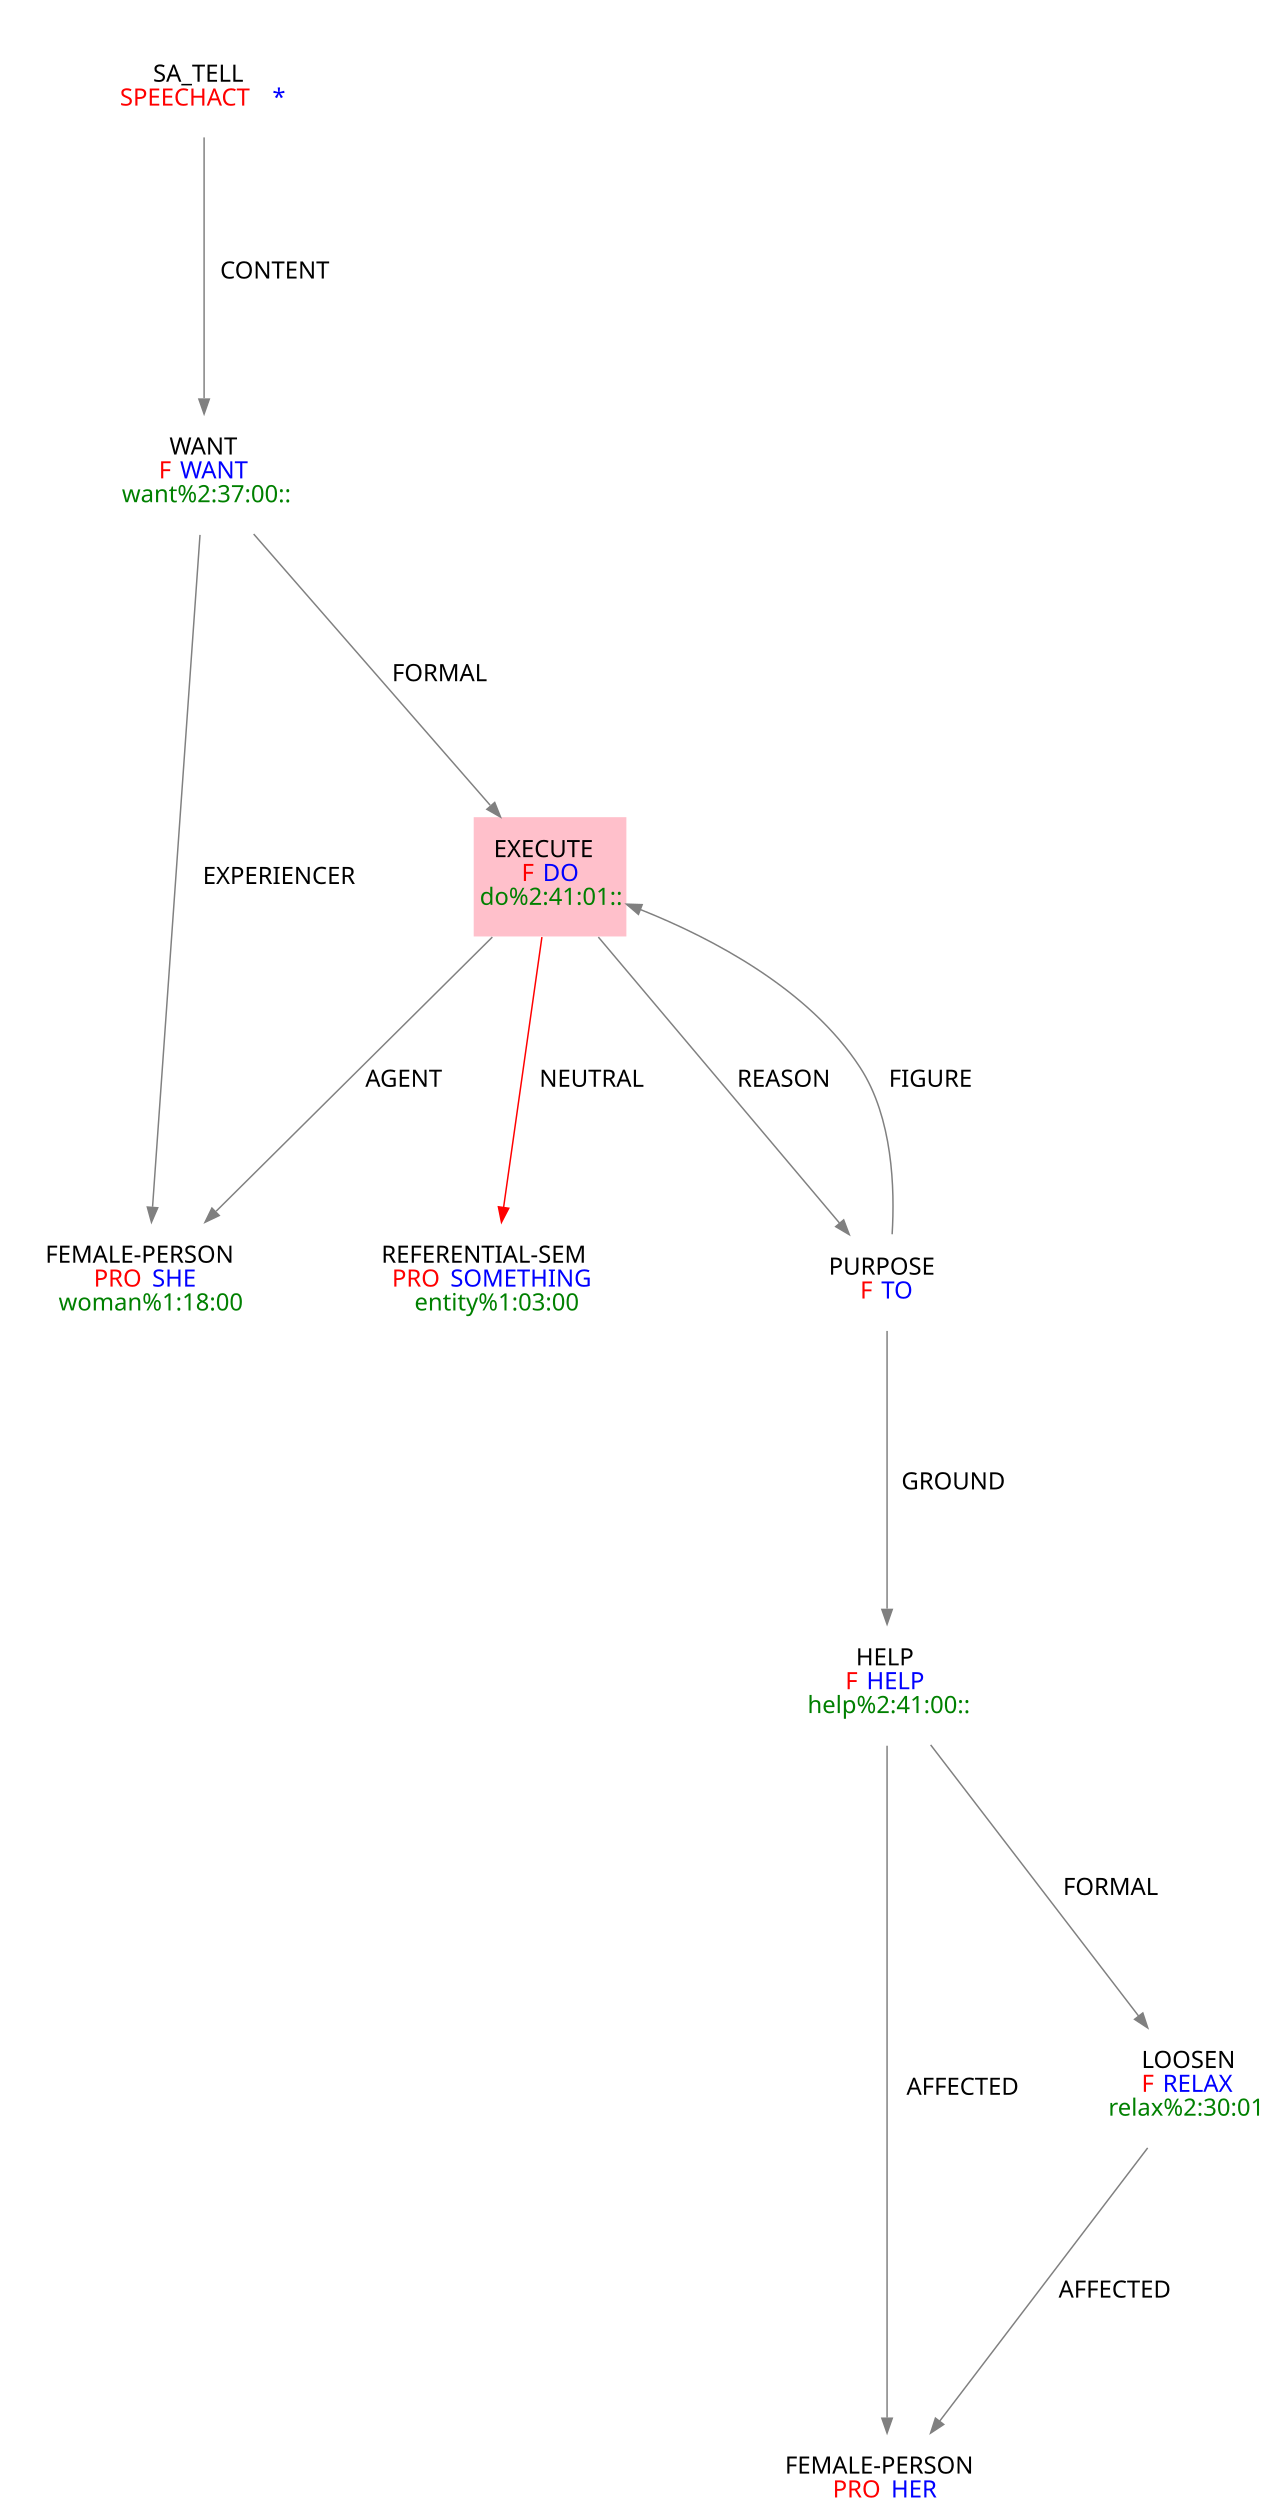
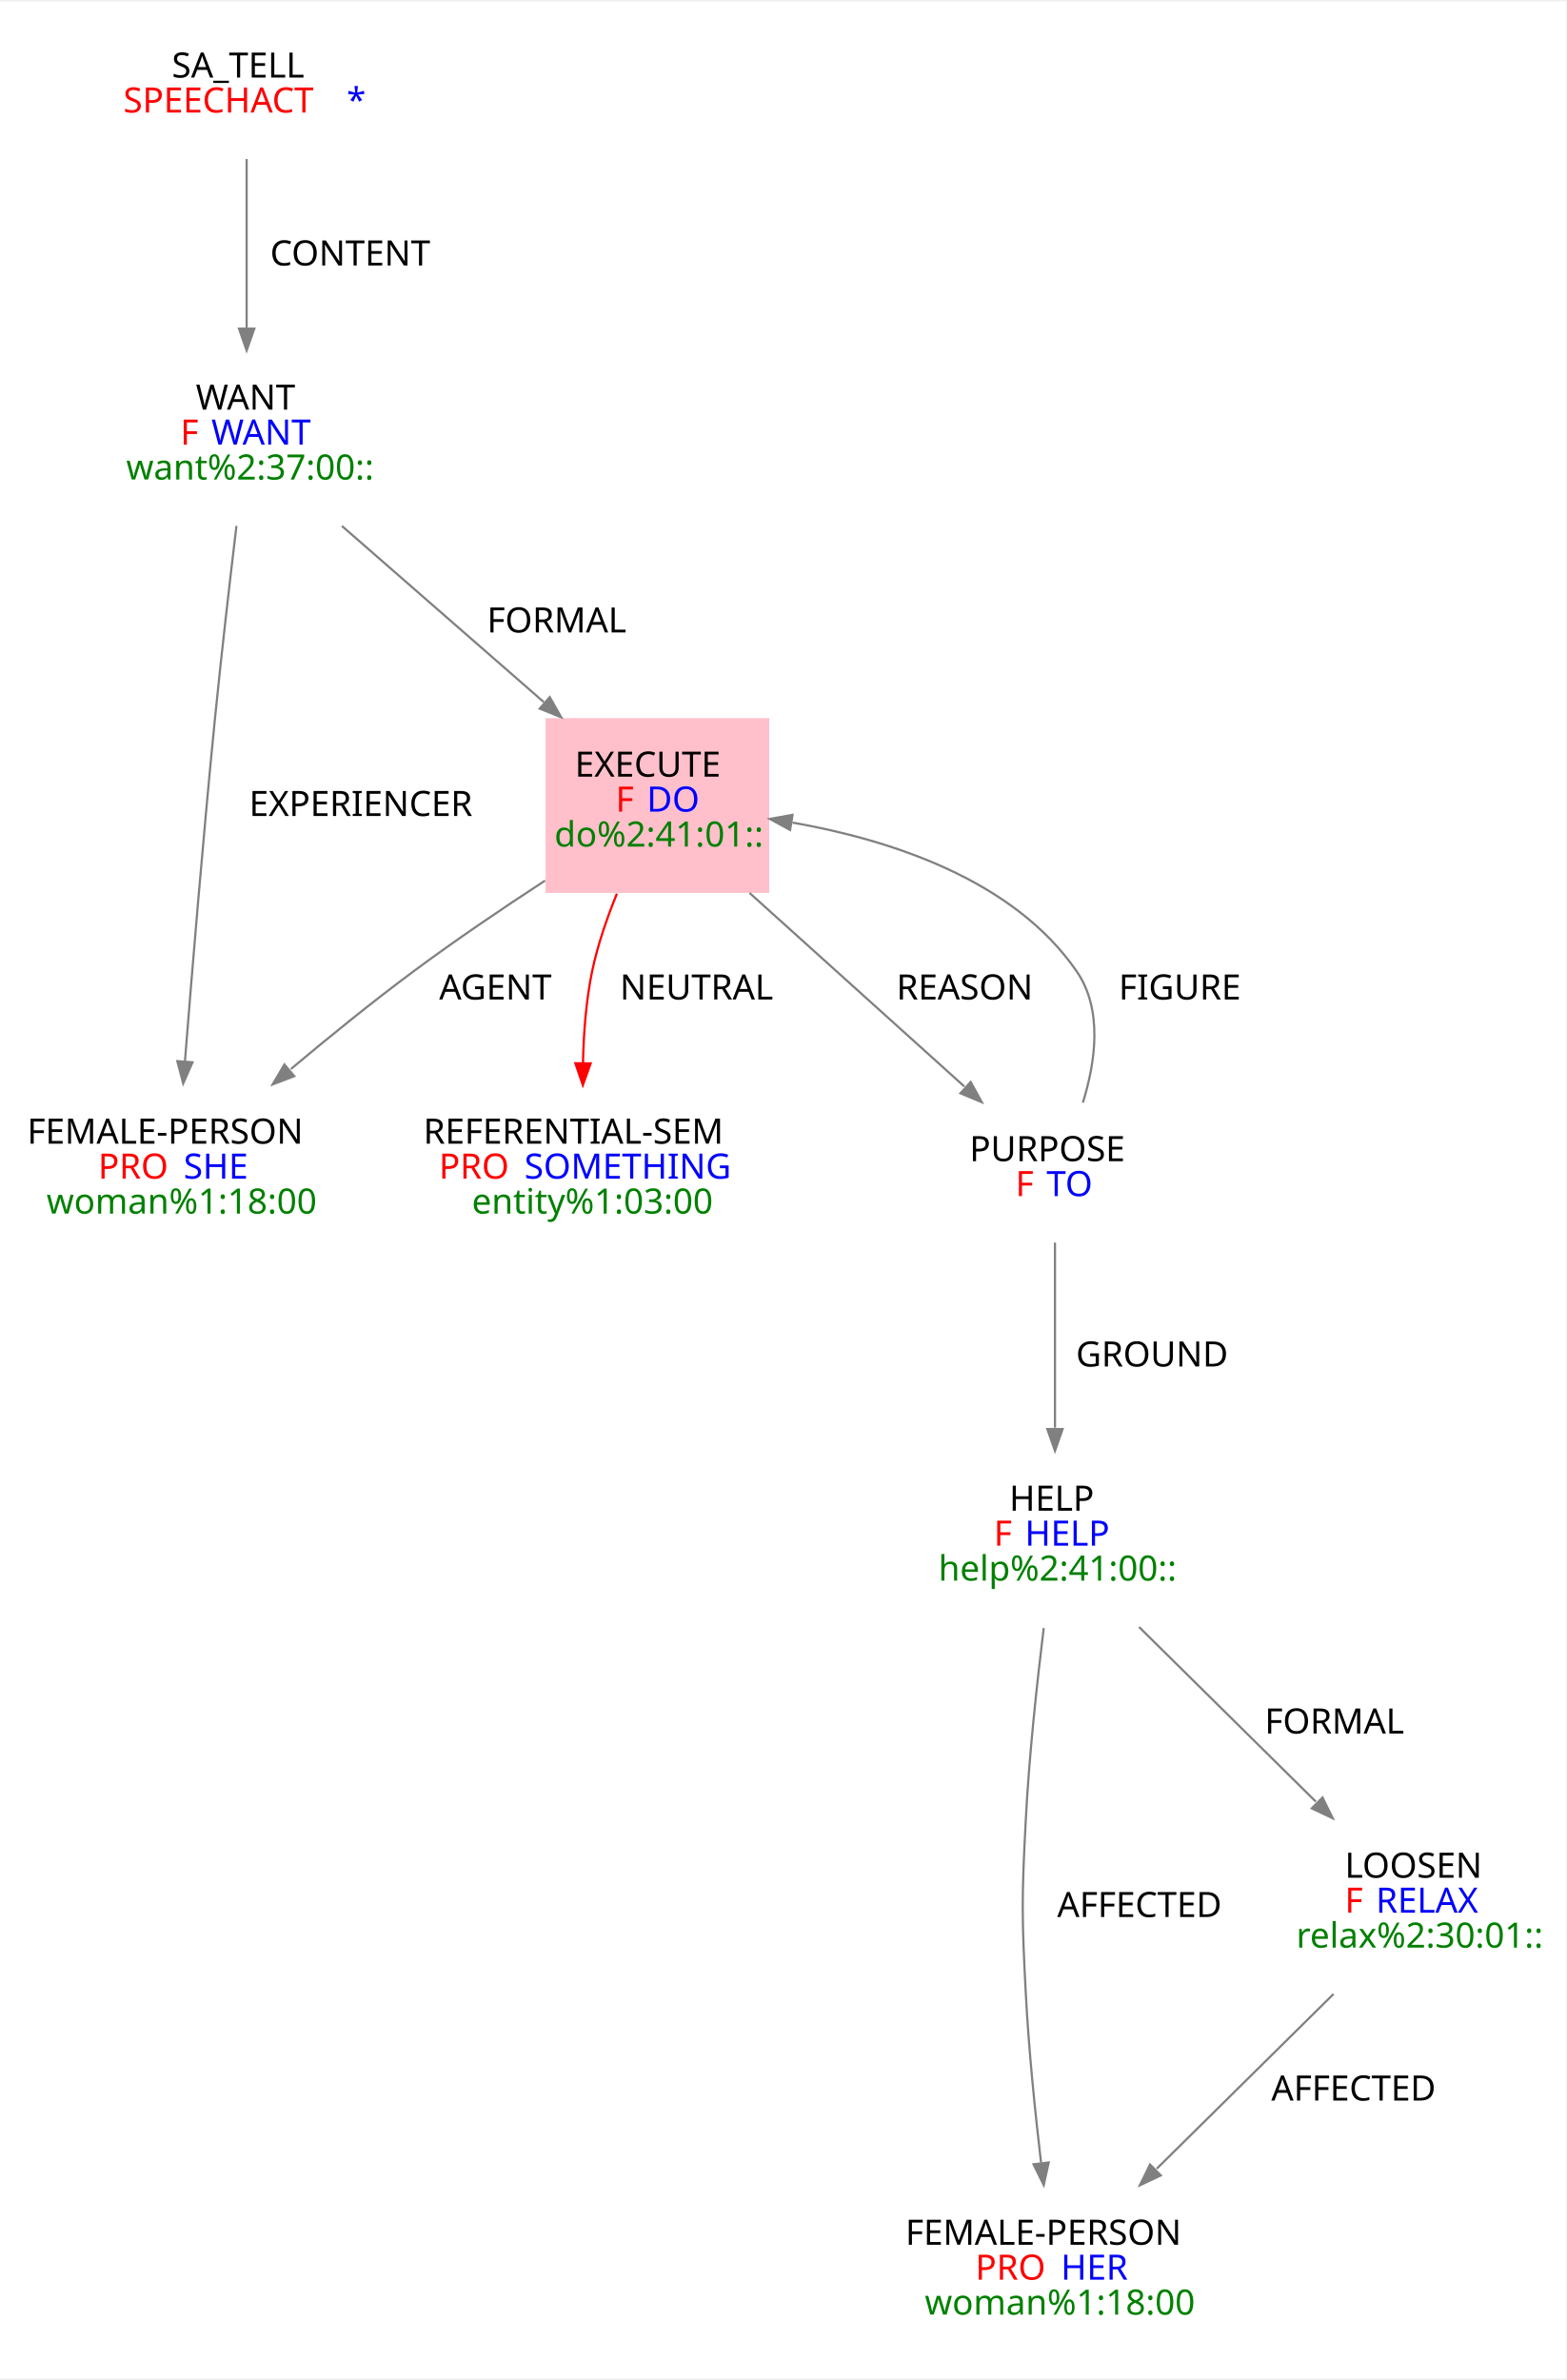
- <svg xmlns="http://www.w3.org/2000/svg" xmlns:xlink="http://www.w3.org/1999/xlink" width="432pt" height="855pt" viewBox="0.00 0.00 432.00 855.02">
-   <g id="graph0" class="graph" transform="scale(1.02 1.02) rotate(0) translate(4 868)">
-     <polygon fill="white" stroke="transparent" points="-4,4 -4,-868 436.58,-868 436.58,4 -4,4" />
+ <svg xmlns="http://www.w3.org/2000/svg" xmlns:xlink="http://www.w3.org/1999/xlink" width="358pt" height="544pt" viewBox="0.00 0.00 358.47 544.00">
+   <g id="graph0" class="graph" transform="scale(1 1) rotate(0) translate(4 540)">
+     <polygon fill="white" stroke="transparent" points="-4,4 -4,-540 354.47,-540 354.47,4 -4,4" />
    <g id="node1" class="node">
      <g id="a_node1">
        <a xlink:href="http://trips.ihmc.us/lexicon/data/ONT::SA_TELL.xml" xlink:title="&lt;font color=&quot;green&quot;&gt;&lt;br /&gt;&lt;/font&gt; &lt;font color=&quot;black&quot;&gt;SA_TELL&lt;/font&gt; &lt;font color=&quot;green&quot;&gt;&lt;br /&gt;&lt;/font&gt; &lt;font color=&quot;red&quot;&gt;SPEECHACT&lt;/font&gt; &lt;font color=&quot;blue&quot;&gt;* &lt;/font&gt; &lt;font color=&quot;green&quot;&gt;&lt;br /&gt; &lt;/font&gt;">
-           <text text-anchor="start" x="45.08" y="-840.6" font-family="Work Sans" font-size="8.00"> </text>
-           <text text-anchor="start" x="47.3" y="-840.6" font-family="Work Sans" font-size="8.00">SA_TELL</text>
-           <text text-anchor="start" x="81.55" y="-840.6" font-family="Work Sans" font-size="8.00"> </text>
-           <text text-anchor="start" x="33.97" y="-832.6" font-family="Work Sans" font-size="8.00"> </text>
-           <text text-anchor="start" x="36.2" y="-832.6" font-family="Work Sans" font-size="8.00" fill="red">SPEECHACT</text>
-           <text text-anchor="start" x="85.1" y="-832.6" font-family="Work Sans" font-size="8.00"> </text>
-           <text text-anchor="start" x="87.32" y="-832.6" font-family="Work Sans" font-size="8.00" fill="blue">* </text>
-           <text text-anchor="start" x="92.65" y="-832.6" font-family="Work Sans" font-size="8.00"> </text>
-           <text text-anchor="start" x="63.31" y="-824.6" font-family="Work Sans" font-size="8.00" fill="green"> </text>
+           <text text-anchor="start" x="33.11" y="-522.6" font-family="Work Sans" font-size="8.00"> </text>
+           <text text-anchor="start" x="35.33" y="-522.6" font-family="Work Sans" font-size="8.00">SA_TELL</text>
+           <text text-anchor="start" x="69.57" y="-522.6" font-family="Work Sans" font-size="8.00"> </text>
+           <text text-anchor="start" x="22" y="-514.6" font-family="Work Sans" font-size="8.00"> </text>
+           <text text-anchor="start" x="24.22" y="-514.6" font-family="Work Sans" font-size="8.00" fill="red">SPEECHACT</text>
+           <text text-anchor="start" x="73.12" y="-514.6" font-family="Work Sans" font-size="8.00"> </text>
+           <text text-anchor="start" x="75.34" y="-514.6" font-family="Work Sans" font-size="8.00" fill="blue">* </text>
+           <text text-anchor="start" x="80.68" y="-514.6" font-family="Work Sans" font-size="8.00"> </text>
+           <text text-anchor="start" x="51.34" y="-506.6" font-family="Work Sans" font-size="8.00" fill="green"> </text>
        </a>
      </g>
    </g>
    <g id="node2" class="node">
      <g id="a_node2">
        <a xlink:href="http://trips.ihmc.us/lexicon/data/ONT::WANT.xml" xlink:title="&lt;font color=&quot;green&quot;&gt;&lt;br /&gt;&lt;/font&gt; &lt;font color=&quot;black&quot;&gt;WANT&lt;/font&gt; &lt;font color=&quot;green&quot;&gt;&lt;br /&gt;&lt;/font&gt; &lt;font color=&quot;red&quot;&gt;F&lt;/font&gt; &lt;font color=&quot;blue&quot;&gt;WANT&lt;/font&gt; &lt;font color=&quot;green&quot;&gt;&lt;br /&gt;&lt;/font&gt; &lt;font color=&quot;green&quot;&gt;want%2:37:00::&lt;/font&gt; &lt;font color=&quot;green&quot;&gt;&lt;br /&gt; &lt;/font&gt;">
-           <text text-anchor="start" x="50.57" y="-715.6" font-family="Work Sans" font-size="8.00"> </text>
-           <text text-anchor="start" x="52.8" y="-715.6" font-family="Work Sans" font-size="8.00">WANT</text>
-           <text text-anchor="start" x="76.05" y="-715.6" font-family="Work Sans" font-size="8.00"> </text>
-           <text text-anchor="start" x="47.02" y="-707.6" font-family="Work Sans" font-size="8.00"> </text>
-           <text text-anchor="start" x="49.24" y="-707.6" font-family="Work Sans" font-size="8.00" fill="red">F</text>
-           <text text-anchor="start" x="54.13" y="-707.6" font-family="Work Sans" font-size="8.00"> </text>
-           <text text-anchor="start" x="56.35" y="-707.6" font-family="Work Sans" font-size="8.00" fill="blue">WANT</text>
-           <text text-anchor="start" x="79.61" y="-707.6" font-family="Work Sans" font-size="8.00"> </text>
-           <text text-anchor="start" x="34.63" y="-699.6" font-family="Work Sans" font-size="8.00"> </text>
-           <text text-anchor="start" x="36.85" y="-699.6" font-family="Work Sans" font-size="8.00" fill="green">want%2:37:00::</text>
-           <text text-anchor="start" x="92" y="-699.6" font-family="Work Sans" font-size="8.00"> </text>
-           <text text-anchor="start" x="63.31" y="-691.6" font-family="Work Sans" font-size="8.00" fill="green"> </text>
-         </a>
-       </g>
-     </g>
-     <g id="edge4" class="edge">
-       <path fill="none" stroke="grey" stroke-width="0.5" d="M64.43,-821.93C64.43,-800.34 64.43,-760.35 64.43,-734.48" />
-       <polygon fill="grey" stroke="grey" stroke-width="0.5" points="66.18,-734.19 64.43,-729.19 62.68,-734.19 66.18,-734.19" />
-       <text text-anchor="middle" x="88.13" y="-774.6" font-family="Work Sans" font-size="8.00"> CONTENT   </text>
+           <text text-anchor="start" x="38.6" y="-446.6" font-family="Work Sans" font-size="8.00"> </text>
+           <text text-anchor="start" x="40.82" y="-446.6" font-family="Work Sans" font-size="8.00">WANT</text>
+           <text text-anchor="start" x="64.08" y="-446.6" font-family="Work Sans" font-size="8.00"> </text>
+           <text text-anchor="start" x="35.04" y="-438.6" font-family="Work Sans" font-size="8.00"> </text>
+           <text text-anchor="start" x="37.27" y="-438.6" font-family="Work Sans" font-size="8.00" fill="red">F</text>
+           <text text-anchor="start" x="42.15" y="-438.6" font-family="Work Sans" font-size="8.00"> </text>
+           <text text-anchor="start" x="44.38" y="-438.6" font-family="Work Sans" font-size="8.00" fill="blue">WANT</text>
+           <text text-anchor="start" x="67.63" y="-438.6" font-family="Work Sans" font-size="8.00"> </text>
+           <text text-anchor="start" x="22.65" y="-430.6" font-family="Work Sans" font-size="8.00"> </text>
+           <text text-anchor="start" x="24.88" y="-430.6" font-family="Work Sans" font-size="8.00" fill="green">want%2:37:00::</text>
+           <text text-anchor="start" x="80.03" y="-430.6" font-family="Work Sans" font-size="8.00"> </text>
+           <text text-anchor="start" x="51.34" y="-422.6" font-family="Work Sans" font-size="8.00" fill="green"> </text>
+         </a>
+       </g>
+     </g>
+     <g id="edge1" class="edge">
+       <path fill="none" stroke="grey" stroke-width="0.5" d="M52.45,-503.96C52.45,-493.04 52.45,-478.02 52.45,-465.39" />
+       <polygon fill="grey" stroke="grey" stroke-width="0.5" points="54.2,-465.14 52.45,-460.14 50.7,-465.14 54.2,-465.14" />
+       <text text-anchor="middle" x="76.16" y="-479.6" font-family="Work Sans" font-size="8.00"> CONTENT   </text>
    </g>
    <g id="node3" class="node">
      <g id="a_node3">
        <a xlink:href="http://trips.ihmc.us/lexicon/data/ONT::FEMALE-PERSON.xml" xlink:title="&lt;font color=&quot;green&quot;&gt;&lt;br /&gt;&lt;/font&gt; &lt;font color=&quot;black&quot;&gt;FEMALE-PERSON&lt;/font&gt; &lt;font color=&quot;green&quot;&gt;&lt;br /&gt;&lt;/font&gt; &lt;font color=&quot;red&quot;&gt;PRO&lt;/font&gt; &lt;font color=&quot;blue&quot;&gt;SHE&lt;/font&gt; &lt;font color=&quot;green&quot;&gt;&lt;br /&gt;&lt;/font&gt; &lt;font color=&quot;green&quot;&gt;woman%1:18:00&lt;/font&gt; &lt;font color=&quot;green&quot;&gt;&lt;br /&gt; &lt;/font&gt;">
-           <text text-anchor="start" x="8.97" y="-444.6" font-family="Work Sans" font-size="8.00"> </text>
-           <text text-anchor="start" x="11.2" y="-444.6" font-family="Work Sans" font-size="8.00">FEMALE-PERSON</text>
-           <text text-anchor="start" x="79.65" y="-444.6" font-family="Work Sans" font-size="8.00"> </text>
-           <text text-anchor="start" x="25.2" y="-436.6" font-family="Work Sans" font-size="8.00"> </text>
-           <text text-anchor="start" x="27.42" y="-436.6" font-family="Work Sans" font-size="8.00" fill="red">PRO</text>
-           <text text-anchor="start" x="44.76" y="-436.6" font-family="Work Sans" font-size="8.00"> </text>
-           <text text-anchor="start" x="46.98" y="-436.6" font-family="Work Sans" font-size="8.00" fill="blue">SHE</text>
-           <text text-anchor="start" x="63.43" y="-436.6" font-family="Work Sans" font-size="8.00"> </text>
-           <text text-anchor="start" x="13.41" y="-428.6" font-family="Work Sans" font-size="8.00"> </text>
-           <text text-anchor="start" x="15.63" y="-428.6" font-family="Work Sans" font-size="8.00" fill="green">woman%1:18:00</text>
-           <text text-anchor="start" x="75.22" y="-428.6" font-family="Work Sans" font-size="8.00"> </text>
-           <text text-anchor="start" x="44.31" y="-420.6" font-family="Work Sans" font-size="8.00" fill="green"> </text>
-         </a>
-       </g>
-     </g>
-     <g id="edge7" class="edge">
-       <path fill="none" stroke="grey" stroke-width="0.5" d="M63.06,-688.65C59.67,-640.67 50.88,-516.25 47.15,-463.36" />
-       <polygon fill="grey" stroke="grey" stroke-width="0.5" points="48.88,-463.03 46.78,-458.17 45.39,-463.28 48.88,-463.03" />
-       <text text-anchor="middle" x="89.54" y="-571.6" font-family="Work Sans" font-size="8.00"> EXPERIENCER   </text>
+           <text text-anchor="start" x="0" y="-278.6" font-family="Work Sans" font-size="8.00"> </text>
+           <text text-anchor="start" x="2.22" y="-278.6" font-family="Work Sans" font-size="8.00">FEMALE-PERSON</text>
+           <text text-anchor="start" x="70.68" y="-278.6" font-family="Work Sans" font-size="8.00"> </text>
+           <text text-anchor="start" x="16.22" y="-270.6" font-family="Work Sans" font-size="8.00"> </text>
+           <text text-anchor="start" x="18.45" y="-270.6" font-family="Work Sans" font-size="8.00" fill="red">PRO</text>
+           <text text-anchor="start" x="35.78" y="-270.6" font-family="Work Sans" font-size="8.00"> </text>
+           <text text-anchor="start" x="38.01" y="-270.6" font-family="Work Sans" font-size="8.00" fill="blue">SHE</text>
+           <text text-anchor="start" x="54.46" y="-270.6" font-family="Work Sans" font-size="8.00"> </text>
+           <text text-anchor="start" x="4.43" y="-262.6" font-family="Work Sans" font-size="8.00"> </text>
+           <text text-anchor="start" x="6.65" y="-262.6" font-family="Work Sans" font-size="8.00" fill="green">woman%1:18:00</text>
+           <text text-anchor="start" x="66.25" y="-262.6" font-family="Work Sans" font-size="8.00"> </text>
+           <text text-anchor="start" x="35.34" y="-254.6" font-family="Work Sans" font-size="8.00" fill="green"> </text>
+         </a>
+       </g>
+     </g>
+     <g id="edge4" class="edge">
+       <path fill="none" stroke="grey" stroke-width="0.5" d="M50.12,-419.99C48.62,-407.5 46.69,-390.79 45.21,-376 42.53,-349.17 39.98,-318.35 38.33,-297.47" />
+       <polygon fill="grey" stroke="grey" stroke-width="0.5" points="40.06,-297.23 37.93,-292.38 36.58,-297.5 40.06,-297.23" />
+       <text text-anchor="middle" x="78.57" y="-353.6" font-family="Work Sans" font-size="8.00"> EXPERIENCER   </text>
    </g>
    <g id="node4" class="node">
      <g id="a_node4">
        <a xlink:href="http://trips.ihmc.us/lexicon/data/ONT::EXECUTE.xml" xlink:title="&lt;font color=&quot;green&quot;&gt;&lt;br /&gt;&lt;/font&gt; &lt;font color=&quot;black&quot;&gt;EXECUTE&lt;/font&gt; &lt;font color=&quot;green&quot;&gt;&lt;br /&gt;&lt;/font&gt; &lt;font color=&quot;red&quot;&gt;F&lt;/font&gt; &lt;font color=&quot;blue&quot;&gt;DO&lt;/font&gt; &lt;font color=&quot;green&quot;&gt;&lt;br /&gt;&lt;/font&gt; &lt;font color=&quot;green&quot;&gt;do%2:41:01::&lt;/font&gt; &lt;font color=&quot;green&quot;&gt;&lt;br /&gt; &lt;/font&gt;">
-           <polygon fill="pink" stroke="transparent" points="206.02,-594 154.83,-594 154.83,-554 206.02,-554 206.02,-594" />
-           <text text-anchor="start" x="159.31" y="-580.6" font-family="Work Sans" font-size="8.00"> </text>
-           <text text-anchor="start" x="161.53" y="-580.6" font-family="Work Sans" font-size="8.00">EXECUTE</text>
-           <text text-anchor="start" x="199.32" y="-580.6" font-family="Work Sans" font-size="8.00"> </text>
-           <text text-anchor="start" x="168.65" y="-572.6" font-family="Work Sans" font-size="8.00"> </text>
-           <text text-anchor="start" x="170.87" y="-572.6" font-family="Work Sans" font-size="8.00" fill="red">F</text>
-           <text text-anchor="start" x="175.76" y="-572.6" font-family="Work Sans" font-size="8.00"> </text>
-           <text text-anchor="start" x="177.98" y="-572.6" font-family="Work Sans" font-size="8.00" fill="blue">DO</text>
-           <text text-anchor="start" x="189.98" y="-572.6" font-family="Work Sans" font-size="8.00"> </text>
-           <text text-anchor="start" x="154.63" y="-564.6" font-family="Work Sans" font-size="8.00"> </text>
-           <text text-anchor="start" x="156.85" y="-564.6" font-family="Work Sans" font-size="8.00" fill="green">do%2:41:01::</text>
-           <text text-anchor="start" x="204" y="-564.6" font-family="Work Sans" font-size="8.00"> </text>
-           <text text-anchor="start" x="179.31" y="-556.6" font-family="Work Sans" font-size="8.00" fill="green"> </text>
-         </a>
-       </g>
-     </g>
-     <g id="edge5" class="edge">
-       <path fill="none" stroke="grey" stroke-width="0.5" d="M81.05,-688.94C101.98,-664.94 137.91,-623.74 160.35,-598.01" />
-       <polygon fill="grey" stroke="grey" stroke-width="0.5" points="161.87,-598.94 163.84,-594.02 159.23,-596.64 161.87,-598.94" />
-       <text text-anchor="middle" x="143.39" y="-639.6" font-family="Work Sans" font-size="8.00"> FORMAL   </text>
-     </g>
-     <g id="edge8" class="edge">
-       <path fill="none" stroke="grey" stroke-width="0.5" d="M161.08,-553.8C136.62,-529.52 94.56,-487.77 68.46,-461.87" />
-       <polygon fill="grey" stroke="grey" stroke-width="0.5" points="69.51,-460.44 64.73,-458.16 67.05,-462.93 69.51,-460.44" />
-       <text text-anchor="middle" x="131.36" y="-503.6" font-family="Work Sans" font-size="8.00"> AGENT   </text>
+           <polygon fill="pink" stroke="transparent" points="172.05,-376 120.86,-376 120.86,-336 172.05,-336 172.05,-376" />
+           <text text-anchor="start" x="125.34" y="-362.6" font-family="Work Sans" font-size="8.00"> </text>
+           <text text-anchor="start" x="127.56" y="-362.6" font-family="Work Sans" font-size="8.00">EXECUTE</text>
+           <text text-anchor="start" x="165.34" y="-362.6" font-family="Work Sans" font-size="8.00"> </text>
+           <text text-anchor="start" x="134.67" y="-354.6" font-family="Work Sans" font-size="8.00"> </text>
+           <text text-anchor="start" x="136.9" y="-354.6" font-family="Work Sans" font-size="8.00" fill="red">F</text>
+           <text text-anchor="start" x="141.78" y="-354.6" font-family="Work Sans" font-size="8.00"> </text>
+           <text text-anchor="start" x="144.01" y="-354.6" font-family="Work Sans" font-size="8.00" fill="blue">DO</text>
+           <text text-anchor="start" x="156.01" y="-354.6" font-family="Work Sans" font-size="8.00"> </text>
+           <text text-anchor="start" x="120.65" y="-346.6" font-family="Work Sans" font-size="8.00"> </text>
+           <text text-anchor="start" x="122.88" y="-346.6" font-family="Work Sans" font-size="8.00" fill="green">do%2:41:01::</text>
+           <text text-anchor="start" x="170.03" y="-346.6" font-family="Work Sans" font-size="8.00"> </text>
+           <text text-anchor="start" x="145.34" y="-338.6" font-family="Work Sans" font-size="8.00" fill="green"> </text>
+         </a>
+       </g>
+     </g>
+     <g id="edge10" class="edge">
+       <path fill="none" stroke="grey" stroke-width="0.5" d="M74.25,-419.98C88.03,-407.96 105.92,-392.36 120.44,-379.69" />
+       <polygon fill="grey" stroke="grey" stroke-width="0.5" points="121.82,-380.81 124.44,-376.2 119.52,-378.17 121.82,-380.81" />
+       <text text-anchor="middle" x="123.42" y="-395.6" font-family="Work Sans" font-size="8.00"> FORMAL   </text>
+     </g>
+     <g id="edge6" class="edge">
+       <path fill="none" stroke="grey" stroke-width="0.5" d="M120.74,-338.81C111.12,-332.53 100.2,-325.15 90.58,-318 81.22,-311.05 71.33,-303.03 62.59,-295.7" />
+       <polygon fill="grey" stroke="grey" stroke-width="0.5" points="63.35,-294.05 58.4,-292.17 61.09,-296.73 63.35,-294.05" />
+       <text text-anchor="middle" x="109.39" y="-311.6" font-family="Work Sans" font-size="8.00"> AGENT   </text>
    </g>
    <g id="node5" class="node">
      <g id="a_node5">
        <a xlink:href="http://trips.ihmc.us/lexicon/data/ONT::REFERENTIAL-SEM.xml" xlink:title="&lt;font color=&quot;green&quot;&gt;&lt;br /&gt;&lt;/font&gt; &lt;font color=&quot;black&quot;&gt;REFERENTIAL-SEM&lt;/font&gt; &lt;font color=&quot;green&quot;&gt;&lt;br /&gt;&lt;/font&gt; &lt;font color=&quot;red&quot;&gt;PRO&lt;/font&gt; &lt;font color=&quot;blue&quot;&gt;SOMETHING&lt;/font&gt; &lt;font color=&quot;green&quot;&gt;&lt;br /&gt;&lt;/font&gt; &lt;font color=&quot;green&quot;&gt;entity%1:03:00&lt;/font&gt; &lt;font color=&quot;green&quot;&gt;&lt;br /&gt; &lt;/font&gt;">
-           <text text-anchor="start" x="121.64" y="-444.6" font-family="Work Sans" font-size="8.00"> </text>
-           <text text-anchor="start" x="123.86" y="-444.6" font-family="Work Sans" font-size="8.00">REFERENTIAL-SEM</text>
-           <text text-anchor="start" x="198.99" y="-444.6" font-family="Work Sans" font-size="8.00"> </text>
-           <text text-anchor="start" x="125.2" y="-436.6" font-family="Work Sans" font-size="8.00"> </text>
-           <text text-anchor="start" x="127.42" y="-436.6" font-family="Work Sans" font-size="8.00" fill="red">PRO</text>
-           <text text-anchor="start" x="144.76" y="-436.6" font-family="Work Sans" font-size="8.00"> </text>
-           <text text-anchor="start" x="146.98" y="-436.6" font-family="Work Sans" font-size="8.00" fill="blue">SOMETHING</text>
-           <text text-anchor="start" x="195.43" y="-436.6" font-family="Work Sans" font-size="8.00"> </text>
-           <text text-anchor="start" x="132.74" y="-428.6" font-family="Work Sans" font-size="8.00"> </text>
-           <text text-anchor="start" x="134.96" y="-428.6" font-family="Work Sans" font-size="8.00" fill="green">entity%1:03:00</text>
-           <text text-anchor="start" x="187.89" y="-428.6" font-family="Work Sans" font-size="8.00"> </text>
-           <text text-anchor="start" x="160.31" y="-420.6" font-family="Work Sans" font-size="8.00" fill="green"> </text>
-         </a>
-       </g>
-     </g>
-     <g id="edge3" class="edge">
-       <path fill="none" stroke="red" stroke-width="0.5" d="M177.7,-553.8C174.32,-529.92 168.53,-489.13 164.85,-463.15" />
-       <polygon fill="red" stroke="red" stroke-width="0.5" points="166.58,-462.87 164.14,-458.16 163.11,-463.36 166.58,-462.87" />
-       <text text-anchor="middle" x="194.39" y="-503.6" font-family="Work Sans" font-size="8.00"> NEUTRAL   </text>
+           <text text-anchor="start" x="90.67" y="-278.6" font-family="Work Sans" font-size="8.00"> </text>
+           <text text-anchor="start" x="92.89" y="-278.6" font-family="Work Sans" font-size="8.00">REFERENTIAL-SEM</text>
+           <text text-anchor="start" x="168.01" y="-278.6" font-family="Work Sans" font-size="8.00"> </text>
+           <text text-anchor="start" x="94.23" y="-270.6" font-family="Work Sans" font-size="8.00"> </text>
+           <text text-anchor="start" x="96.45" y="-270.6" font-family="Work Sans" font-size="8.00" fill="red">PRO</text>
+           <text text-anchor="start" x="113.79" y="-270.6" font-family="Work Sans" font-size="8.00"> </text>
+           <text text-anchor="start" x="116.01" y="-270.6" font-family="Work Sans" font-size="8.00" fill="blue">SOMETHING</text>
+           <text text-anchor="start" x="164.45" y="-270.6" font-family="Work Sans" font-size="8.00"> </text>
+           <text text-anchor="start" x="101.77" y="-262.6" font-family="Work Sans" font-size="8.00"> </text>
+           <text text-anchor="start" x="103.99" y="-262.6" font-family="Work Sans" font-size="8.00" fill="green">entity%1:03:00</text>
+           <text text-anchor="start" x="156.91" y="-262.6" font-family="Work Sans" font-size="8.00"> </text>
+           <text text-anchor="start" x="129.34" y="-254.6" font-family="Work Sans" font-size="8.00" fill="green"> </text>
+         </a>
+       </g>
+     </g>
+     <g id="edge2" class="edge">
+       <path fill="none" stroke="red" stroke-width="0.5" d="M137.19,-335.82C134.9,-330.21 132.75,-323.97 131.51,-318 130.13,-311.29 129.57,-303.9 129.43,-297.08" />
+       <polygon fill="red" stroke="red" stroke-width="0.5" points="131.18,-296.99 129.4,-292 127.68,-297.01 131.18,-296.99" />
+       <text text-anchor="middle" x="155.42" y="-311.6" font-family="Work Sans" font-size="8.00"> NEUTRAL   </text>
    </g>
    <g id="node6" class="node">
      <g id="a_node6">
        <a xlink:href="http://trips.ihmc.us/lexicon/data/ONT::PURPOSE.xml" xlink:title="&lt;font color=&quot;green&quot;&gt;&lt;br /&gt;&lt;/font&gt; &lt;font color=&quot;black&quot;&gt;PURPOSE&lt;/font&gt; &lt;font color=&quot;green&quot;&gt;&lt;br /&gt;&lt;/font&gt; &lt;font color=&quot;red&quot;&gt;F&lt;/font&gt; &lt;font color=&quot;blue&quot;&gt;TO&lt;/font&gt; &lt;font color=&quot;green&quot;&gt;&lt;br /&gt; &lt;/font&gt;">
-           <text text-anchor="start" x="271.64" y="-440.6" font-family="Work Sans" font-size="8.00"> </text>
-           <text text-anchor="start" x="273.86" y="-440.6" font-family="Work Sans" font-size="8.00">PURPOSE</text>
-           <text text-anchor="start" x="312.99" y="-440.6" font-family="Work Sans" font-size="8.00"> </text>
-           <text text-anchor="start" x="282.16" y="-432.6" font-family="Work Sans" font-size="8.00"> </text>
-           <text text-anchor="start" x="284.39" y="-432.6" font-family="Work Sans" font-size="8.00" fill="red">F</text>
-           <text text-anchor="start" x="289.27" y="-432.6" font-family="Work Sans" font-size="8.00"> </text>
-           <text text-anchor="start" x="291.5" y="-432.6" font-family="Work Sans" font-size="8.00" fill="blue">TO</text>
-           <text text-anchor="start" x="302.46" y="-432.6" font-family="Work Sans" font-size="8.00"> </text>
-           <text text-anchor="start" x="292.31" y="-424.6" font-family="Work Sans" font-size="8.00" fill="green"> </text>
-         </a>
-       </g>
-     </g>
-     <g id="edge1" class="edge">
-       <path fill="none" stroke="grey" stroke-width="0.5" d="M196.62,-553.8C218.16,-528.25 256.04,-483.34 277.47,-457.92" />
-       <polygon fill="grey" stroke="grey" stroke-width="0.5" points="278.88,-458.97 280.76,-454.02 276.2,-456.71 278.88,-458.97" />
-       <text text-anchor="middle" x="258.76" y="-503.6" font-family="Work Sans" font-size="8.00"> REASON   </text>
-     </g>
-     <g id="edge6" class="edge">
-       <path fill="none" stroke="grey" stroke-width="0.5" d="M295.13,-454.15C296.07,-469.47 295.32,-493.22 284.43,-510 267.28,-536.39 234.84,-553.41 210.73,-563.02" />
-       <polygon fill="grey" stroke="grey" stroke-width="0.5" points="210.06,-561.4 206.03,-564.84 211.32,-564.67 210.06,-561.4" />
-       <text text-anchor="middle" x="307.98" y="-503.6" font-family="Work Sans" font-size="8.00"> FIGURE   </text>
+           <text text-anchor="start" x="215.67" y="-274.6" font-family="Work Sans" font-size="8.00"> </text>
+           <text text-anchor="start" x="217.89" y="-274.6" font-family="Work Sans" font-size="8.00">PURPOSE</text>
+           <text text-anchor="start" x="257.01" y="-274.6" font-family="Work Sans" font-size="8.00"> </text>
+           <text text-anchor="start" x="226.19" y="-266.6" font-family="Work Sans" font-size="8.00"> </text>
+           <text text-anchor="start" x="228.41" y="-266.6" font-family="Work Sans" font-size="8.00" fill="red">F</text>
+           <text text-anchor="start" x="233.3" y="-266.6" font-family="Work Sans" font-size="8.00"> </text>
+           <text text-anchor="start" x="235.52" y="-266.6" font-family="Work Sans" font-size="8.00" fill="blue">TO</text>
+           <text text-anchor="start" x="246.49" y="-266.6" font-family="Work Sans" font-size="8.00"> </text>
+           <text text-anchor="start" x="236.34" y="-258.6" font-family="Work Sans" font-size="8.00" fill="green"> </text>
+         </a>
+       </g>
+     </g>
+     <g id="edge3" class="edge">
+       <path fill="none" stroke="grey" stroke-width="0.5" d="M167.56,-335.98C182.34,-322.66 202,-304.95 216.7,-291.7" />
+       <polygon fill="grey" stroke="grey" stroke-width="0.5" points="218.16,-292.73 220.71,-288.09 215.82,-290.13 218.16,-292.73" />
+       <text text-anchor="middle" x="216.79" y="-311.6" font-family="Work Sans" font-size="8.00"> REASON   </text>
+     </g>
+     <g id="edge5" class="edge">
+       <path fill="none" stroke="grey" stroke-width="0.5" d="M243.84,-288C246.76,-297.39 248.41,-309.32 242.45,-318 227.95,-339.13 199.54,-348.2 177.37,-352.09" />
+       <polygon fill="grey" stroke="grey" stroke-width="0.5" points="176.83,-350.4 172.17,-352.93 177.39,-353.86 176.83,-350.4" />
+       <text text-anchor="middle" x="266.01" y="-311.6" font-family="Work Sans" font-size="8.00"> FIGURE   </text>
    </g>
    <g id="node7" class="node">
      <g id="a_node7">
        <a xlink:href="http://trips.ihmc.us/lexicon/data/ONT::HELP.xml" xlink:title="&lt;font color=&quot;green&quot;&gt;&lt;br /&gt;&lt;/font&gt; &lt;font color=&quot;black&quot;&gt;HELP&lt;/font&gt; &lt;font color=&quot;green&quot;&gt;&lt;br /&gt;&lt;/font&gt; &lt;font color=&quot;red&quot;&gt;F&lt;/font&gt; &lt;font color=&quot;blue&quot;&gt;HELP&lt;/font&gt; &lt;font color=&quot;green&quot;&gt;&lt;br /&gt;&lt;/font&gt; &lt;font color=&quot;green&quot;&gt;help%2:41:00::&lt;/font&gt; &lt;font color=&quot;green&quot;&gt;&lt;br /&gt; &lt;/font&gt;">
-           <text text-anchor="start" x="280.75" y="-309.6" font-family="Work Sans" font-size="8.00"> </text>
-           <text text-anchor="start" x="282.98" y="-309.6" font-family="Work Sans" font-size="8.00">HELP</text>
-           <text text-anchor="start" x="303.87" y="-309.6" font-family="Work Sans" font-size="8.00"> </text>
-           <text text-anchor="start" x="277.2" y="-301.6" font-family="Work Sans" font-size="8.00"> </text>
-           <text text-anchor="start" x="279.42" y="-301.6" font-family="Work Sans" font-size="8.00" fill="red">F</text>
-           <text text-anchor="start" x="284.31" y="-301.6" font-family="Work Sans" font-size="8.00"> </text>
-           <text text-anchor="start" x="286.53" y="-301.6" font-family="Work Sans" font-size="8.00" fill="blue">HELP</text>
-           <text text-anchor="start" x="307.43" y="-301.6" font-family="Work Sans" font-size="8.00"> </text>
-           <text text-anchor="start" x="264.52" y="-293.6" font-family="Work Sans" font-size="8.00"> </text>
-           <text text-anchor="start" x="266.74" y="-293.6" font-family="Work Sans" font-size="8.00" fill="green">help%2:41:00::</text>
-           <text text-anchor="start" x="320.11" y="-293.6" font-family="Work Sans" font-size="8.00"> </text>
-           <text text-anchor="start" x="292.31" y="-285.6" font-family="Work Sans" font-size="8.00" fill="green"> </text>
-         </a>
-       </g>
-     </g>
-     <g id="edge2" class="edge">
-       <path fill="none" stroke="grey" stroke-width="0.5" d="M293.43,-421.74C293.43,-398.97 293.43,-355.86 293.43,-328.6" />
-       <polygon fill="grey" stroke="grey" stroke-width="0.5" points="295.18,-328.37 293.43,-323.37 291.68,-328.37 295.18,-328.37" />
-       <text text-anchor="middle" x="315.65" y="-368.6" font-family="Work Sans" font-size="8.00"> GROUND   </text>
+           <text text-anchor="start" x="224.78" y="-194.6" font-family="Work Sans" font-size="8.00"> </text>
+           <text text-anchor="start" x="227" y="-194.6" font-family="Work Sans" font-size="8.00">HELP</text>
+           <text text-anchor="start" x="247.9" y="-194.6" font-family="Work Sans" font-size="8.00"> </text>
+           <text text-anchor="start" x="221.22" y="-186.6" font-family="Work Sans" font-size="8.00"> </text>
+           <text text-anchor="start" x="223.45" y="-186.6" font-family="Work Sans" font-size="8.00" fill="red">F</text>
+           <text text-anchor="start" x="228.33" y="-186.6" font-family="Work Sans" font-size="8.00"> </text>
+           <text text-anchor="start" x="230.56" y="-186.6" font-family="Work Sans" font-size="8.00" fill="blue">HELP</text>
+           <text text-anchor="start" x="251.46" y="-186.6" font-family="Work Sans" font-size="8.00"> </text>
+           <text text-anchor="start" x="208.54" y="-178.6" font-family="Work Sans" font-size="8.00"> </text>
+           <text text-anchor="start" x="210.76" y="-178.6" font-family="Work Sans" font-size="8.00" fill="green">help%2:41:00::</text>
+           <text text-anchor="start" x="264.14" y="-178.6" font-family="Work Sans" font-size="8.00"> </text>
+           <text text-anchor="start" x="236.34" y="-170.6" font-family="Work Sans" font-size="8.00" fill="green"> </text>
+         </a>
+       </g>
+     </g>
+     <g id="edge7" class="edge">
+       <path fill="none" stroke="grey" stroke-width="0.5" d="M237.45,-255.96C237.45,-244.12 237.45,-227.38 237.45,-213.6" />
+       <polygon fill="grey" stroke="grey" stroke-width="0.5" points="239.2,-213.29 237.45,-208.29 235.7,-213.29 239.2,-213.29" />
+       <text text-anchor="middle" x="259.67" y="-227.6" font-family="Work Sans" font-size="8.00"> GROUND   </text>
    </g>
    <g id="node8" class="node">
      <g id="a_node8">
        <a xlink:href="http://trips.ihmc.us/lexicon/data/ONT::FEMALE-PERSON.xml" xlink:title="&lt;font color=&quot;green&quot;&gt;&lt;br /&gt;&lt;/font&gt; &lt;font color=&quot;black&quot;&gt;FEMALE-PERSON&lt;/font&gt; &lt;font color=&quot;green&quot;&gt;&lt;br /&gt;&lt;/font&gt; &lt;font color=&quot;red&quot;&gt;PRO&lt;/font&gt; &lt;font color=&quot;blue&quot;&gt;HER&lt;/font&gt; &lt;font color=&quot;green&quot;&gt;&lt;br /&gt;&lt;/font&gt; &lt;font color=&quot;green&quot;&gt;woman%1:18:00&lt;/font&gt; &lt;font color=&quot;green&quot;&gt;&lt;br /&gt; &lt;/font&gt;">
-           <text text-anchor="start" x="256.97" y="-38.6" font-family="Work Sans" font-size="8.00"> </text>
-           <text text-anchor="start" x="259.2" y="-38.6" font-family="Work Sans" font-size="8.00">FEMALE-PERSON</text>
-           <text text-anchor="start" x="327.65" y="-38.6" font-family="Work Sans" font-size="8.00"> </text>
-           <text text-anchor="start" x="272.98" y="-30.6" font-family="Work Sans" font-size="8.00"> </text>
-           <text text-anchor="start" x="275.2" y="-30.6" font-family="Work Sans" font-size="8.00" fill="red">PRO</text>
-           <text text-anchor="start" x="292.54" y="-30.6" font-family="Work Sans" font-size="8.00"> </text>
-           <text text-anchor="start" x="294.76" y="-30.6" font-family="Work Sans" font-size="8.00" fill="blue">HER</text>
-           <text text-anchor="start" x="311.65" y="-30.6" font-family="Work Sans" font-size="8.00"> </text>
-           <text text-anchor="start" x="261.41" y="-22.6" font-family="Work Sans" font-size="8.00"> </text>
-           <text text-anchor="start" x="263.63" y="-22.6" font-family="Work Sans" font-size="8.00" fill="green">woman%1:18:00</text>
-           <text text-anchor="start" x="323.22" y="-22.6" font-family="Work Sans" font-size="8.00"> </text>
-           <text text-anchor="start" x="292.31" y="-14.6" font-family="Work Sans" font-size="8.00" fill="green"> </text>
+           <text text-anchor="start" x="201" y="-26.6" font-family="Work Sans" font-size="8.00"> </text>
+           <text text-anchor="start" x="203.22" y="-26.6" font-family="Work Sans" font-size="8.00">FEMALE-PERSON</text>
+           <text text-anchor="start" x="271.68" y="-26.6" font-family="Work Sans" font-size="8.00"> </text>
+           <text text-anchor="start" x="217" y="-18.6" font-family="Work Sans" font-size="8.00"> </text>
+           <text text-anchor="start" x="219.23" y="-18.6" font-family="Work Sans" font-size="8.00" fill="red">PRO</text>
+           <text text-anchor="start" x="236.56" y="-18.6" font-family="Work Sans" font-size="8.00"> </text>
+           <text text-anchor="start" x="238.79" y="-18.6" font-family="Work Sans" font-size="8.00" fill="blue">HER</text>
+           <text text-anchor="start" x="255.68" y="-18.6" font-family="Work Sans" font-size="8.00"> </text>
+           <text text-anchor="start" x="205.43" y="-10.6" font-family="Work Sans" font-size="8.00"> </text>
+           <text text-anchor="start" x="207.65" y="-10.6" font-family="Work Sans" font-size="8.00" fill="green">woman%1:18:00</text>
+           <text text-anchor="start" x="267.25" y="-10.6" font-family="Work Sans" font-size="8.00"> </text>
+           <text text-anchor="start" x="236.34" y="-2.6" font-family="Work Sans" font-size="8.00" fill="green"> </text>
        </a>
      </g>
    </g>
    <g id="edge11" class="edge">
-       <path fill="none" stroke="grey" stroke-width="0.5" d="M293.43,-282.65C293.43,-234.67 293.43,-110.25 293.43,-57.36" />
-       <polygon fill="grey" stroke="grey" stroke-width="0.5" points="295.18,-57.17 293.43,-52.17 291.68,-57.17 295.18,-57.17" />
-       <text text-anchor="middle" x="318.76" y="-165.6" font-family="Work Sans" font-size="8.00"> AFFECTED   </text>
+       <path fill="none" stroke="grey" stroke-width="0.5" d="M234.88,-167.74C233.35,-155.29 231.55,-138.72 230.78,-124 229.84,-106.25 229.84,-101.75 230.78,-84 231.45,-71.24 232.89,-57.08 234.26,-45.42" />
+       <polygon fill="grey" stroke="grey" stroke-width="0.5" points="236.02,-45.43 234.88,-40.26 232.54,-45.01 236.02,-45.43" />
+       <text text-anchor="middle" x="256.79" y="-101.6" font-family="Work Sans" font-size="8.00"> AFFECTED   </text>
    </g>
    <g id="node9" class="node">
      <g id="a_node9">
        <a xlink:href="http://trips.ihmc.us/lexicon/data/ONT::LOOSEN.xml" xlink:title="&lt;font color=&quot;green&quot;&gt;&lt;br /&gt;&lt;/font&gt; &lt;font color=&quot;black&quot;&gt;LOOSEN&lt;/font&gt; &lt;font color=&quot;green&quot;&gt;&lt;br /&gt;&lt;/font&gt; &lt;font color=&quot;red&quot;&gt;F&lt;/font&gt; &lt;font color=&quot;blue&quot;&gt;RELAX&lt;/font&gt; &lt;font color=&quot;green&quot;&gt;&lt;br /&gt;&lt;/font&gt; &lt;font color=&quot;green&quot;&gt;relax%2:30:01::&lt;/font&gt; &lt;font color=&quot;green&quot;&gt;&lt;br /&gt; &lt;/font&gt;">
-           <text text-anchor="start" x="376.53" y="-174.6" font-family="Work Sans" font-size="8.00"> </text>
-           <text text-anchor="start" x="378.75" y="-174.6" font-family="Work Sans" font-size="8.00">LOOSEN</text>
-           <text text-anchor="start" x="412.1" y="-174.6" font-family="Work Sans" font-size="8.00"> </text>
-           <text text-anchor="start" x="376.53" y="-166.6" font-family="Work Sans" font-size="8.00"> </text>
-           <text text-anchor="start" x="378.75" y="-166.6" font-family="Work Sans" font-size="8.00" fill="red">F</text>
-           <text text-anchor="start" x="383.64" y="-166.6" font-family="Work Sans" font-size="8.00"> </text>
-           <text text-anchor="start" x="385.86" y="-166.6" font-family="Work Sans" font-size="8.00" fill="blue">RELAX</text>
-           <text text-anchor="start" x="412.1" y="-166.6" font-family="Work Sans" font-size="8.00"> </text>
-           <text text-anchor="start" x="365.41" y="-158.6" font-family="Work Sans" font-size="8.00"> </text>
-           <text text-anchor="start" x="367.63" y="-158.6" font-family="Work Sans" font-size="8.00" fill="green">relax%2:30:01::</text>
-           <text text-anchor="start" x="423.22" y="-158.6" font-family="Work Sans" font-size="8.00"> </text>
-           <text text-anchor="start" x="394.31" y="-150.6" font-family="Work Sans" font-size="8.00" fill="green"> </text>
-         </a>
-       </g>
-     </g>
-     <g id="edge10" class="edge">
-       <path fill="none" stroke="grey" stroke-width="0.5" d="M308.04,-282.94C326.45,-258.94 358.04,-217.74 377.78,-192.01" />
-       <polygon fill="grey" stroke="grey" stroke-width="0.5" points="379.18,-193.05 380.84,-188.02 376.41,-190.92 379.18,-193.05" />
-       <text text-anchor="middle" x="368.39" y="-232.6" font-family="Work Sans" font-size="8.00"> FORMAL   </text>
+           <text text-anchor="start" x="301.56" y="-110.6" font-family="Work Sans" font-size="8.00"> </text>
+           <text text-anchor="start" x="303.78" y="-110.6" font-family="Work Sans" font-size="8.00">LOOSEN</text>
+           <text text-anchor="start" x="337.12" y="-110.6" font-family="Work Sans" font-size="8.00"> </text>
+           <text text-anchor="start" x="301.56" y="-102.6" font-family="Work Sans" font-size="8.00"> </text>
+           <text text-anchor="start" x="303.78" y="-102.6" font-family="Work Sans" font-size="8.00" fill="red">F</text>
+           <text text-anchor="start" x="308.67" y="-102.6" font-family="Work Sans" font-size="8.00"> </text>
+           <text text-anchor="start" x="310.89" y="-102.6" font-family="Work Sans" font-size="8.00" fill="blue">RELAX</text>
+           <text text-anchor="start" x="337.12" y="-102.6" font-family="Work Sans" font-size="8.00"> </text>
+           <text text-anchor="start" x="290.43" y="-94.6" font-family="Work Sans" font-size="8.00"> </text>
+           <text text-anchor="start" x="292.66" y="-94.6" font-family="Work Sans" font-size="8.00" fill="green">relax%2:30:01::</text>
+           <text text-anchor="start" x="348.25" y="-94.6" font-family="Work Sans" font-size="8.00"> </text>
+           <text text-anchor="start" x="319.34" y="-86.6" font-family="Work Sans" font-size="8.00" fill="green"> </text>
+         </a>
+       </g>
    </g>
    <g id="edge9" class="edge">
-       <path fill="none" stroke="grey" stroke-width="0.5" d="M380.81,-147.8C362.41,-123.62 330.81,-82.11 311.07,-56.19" />
-       <polygon fill="grey" stroke="grey" stroke-width="0.5" points="312.43,-55.08 308.01,-52.16 309.65,-57.2 312.43,-55.08" />
-       <text text-anchor="middle" x="369.76" y="-97.6" font-family="Work Sans" font-size="8.00"> AFFECTED   </text>
+       <path fill="none" stroke="grey" stroke-width="0.5" d="M256.7,-167.98C268.77,-156.06 284.39,-140.62 297.16,-128.01" />
+       <polygon fill="grey" stroke="grey" stroke-width="0.5" points="298.69,-128.96 301.02,-124.2 296.23,-126.47 298.69,-128.96" />
+       <text text-anchor="middle" x="301.42" y="-143.6" font-family="Work Sans" font-size="8.00"> FORMAL   </text>
+     </g>
+     <g id="edge8" class="edge">
+       <path fill="none" stroke="grey" stroke-width="0.5" d="M301.2,-83.98C289.14,-72.06 273.51,-56.62 260.75,-44.01" />
+       <polygon fill="grey" stroke="grey" stroke-width="0.5" points="261.67,-42.47 256.88,-40.2 259.21,-44.96 261.67,-42.47" />
+       <text text-anchor="middle" x="305.79" y="-59.6" font-family="Work Sans" font-size="8.00"> AFFECTED   </text>
    </g>
  </g>
</svg>
